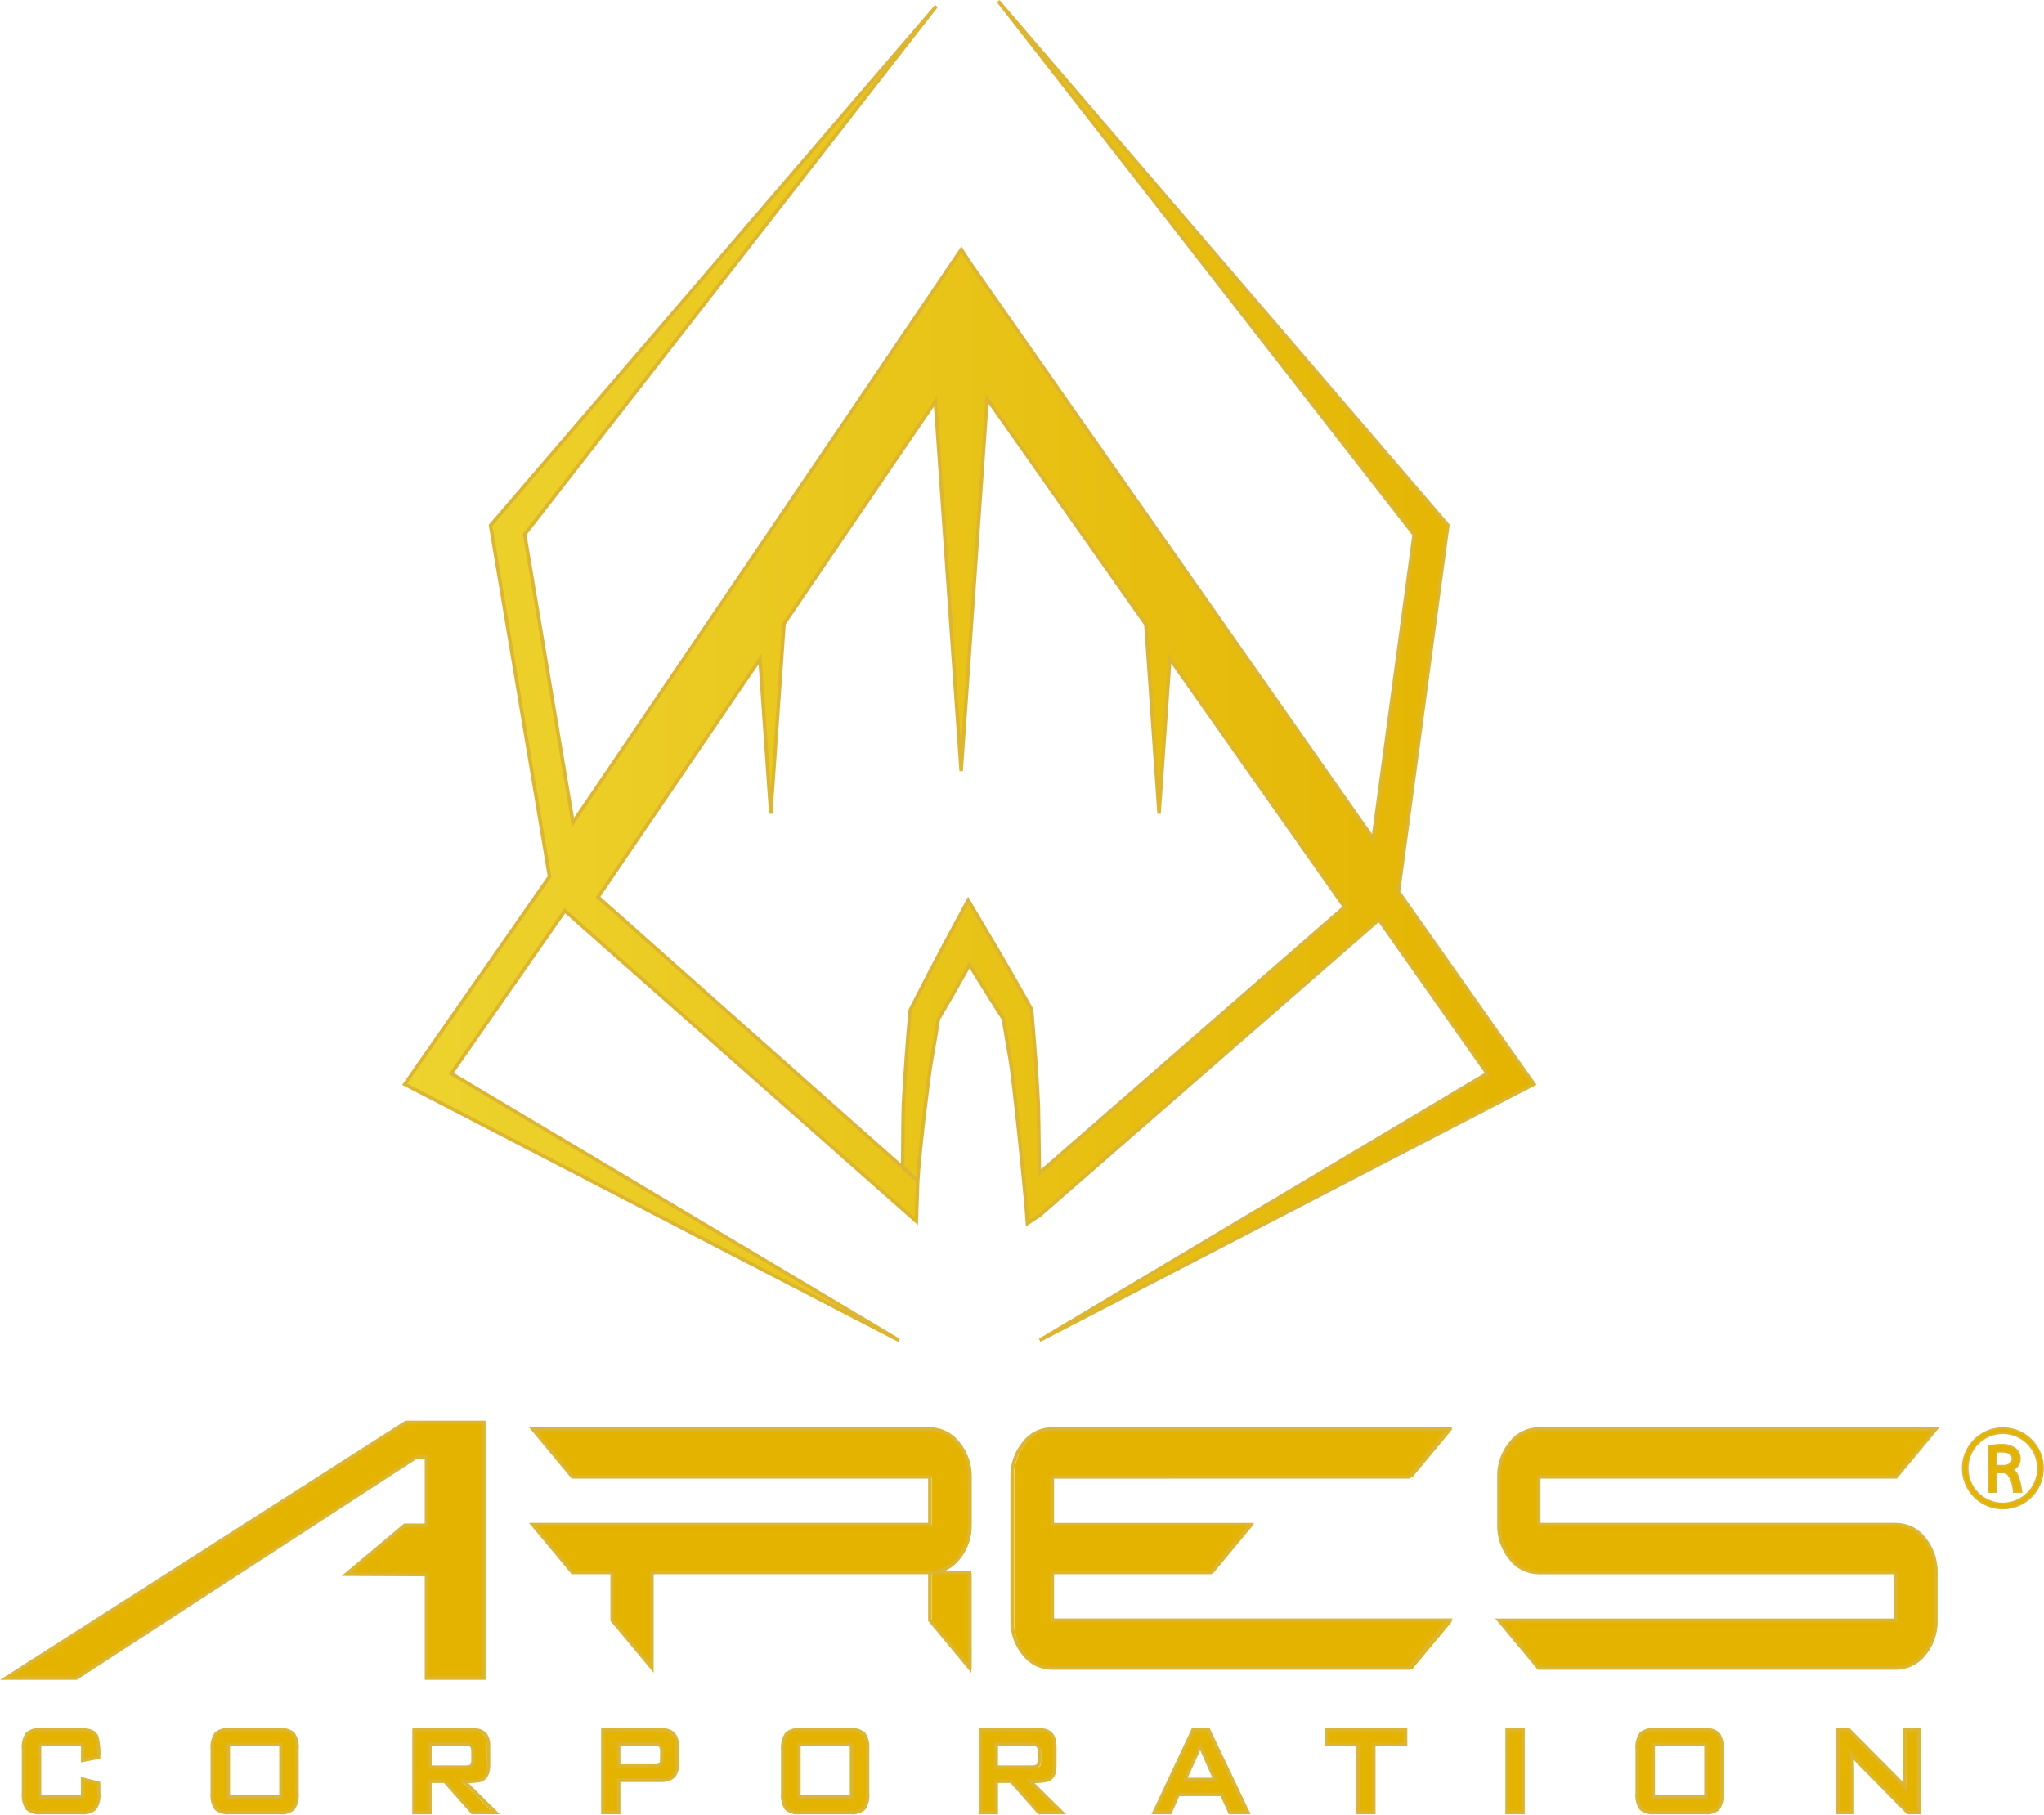
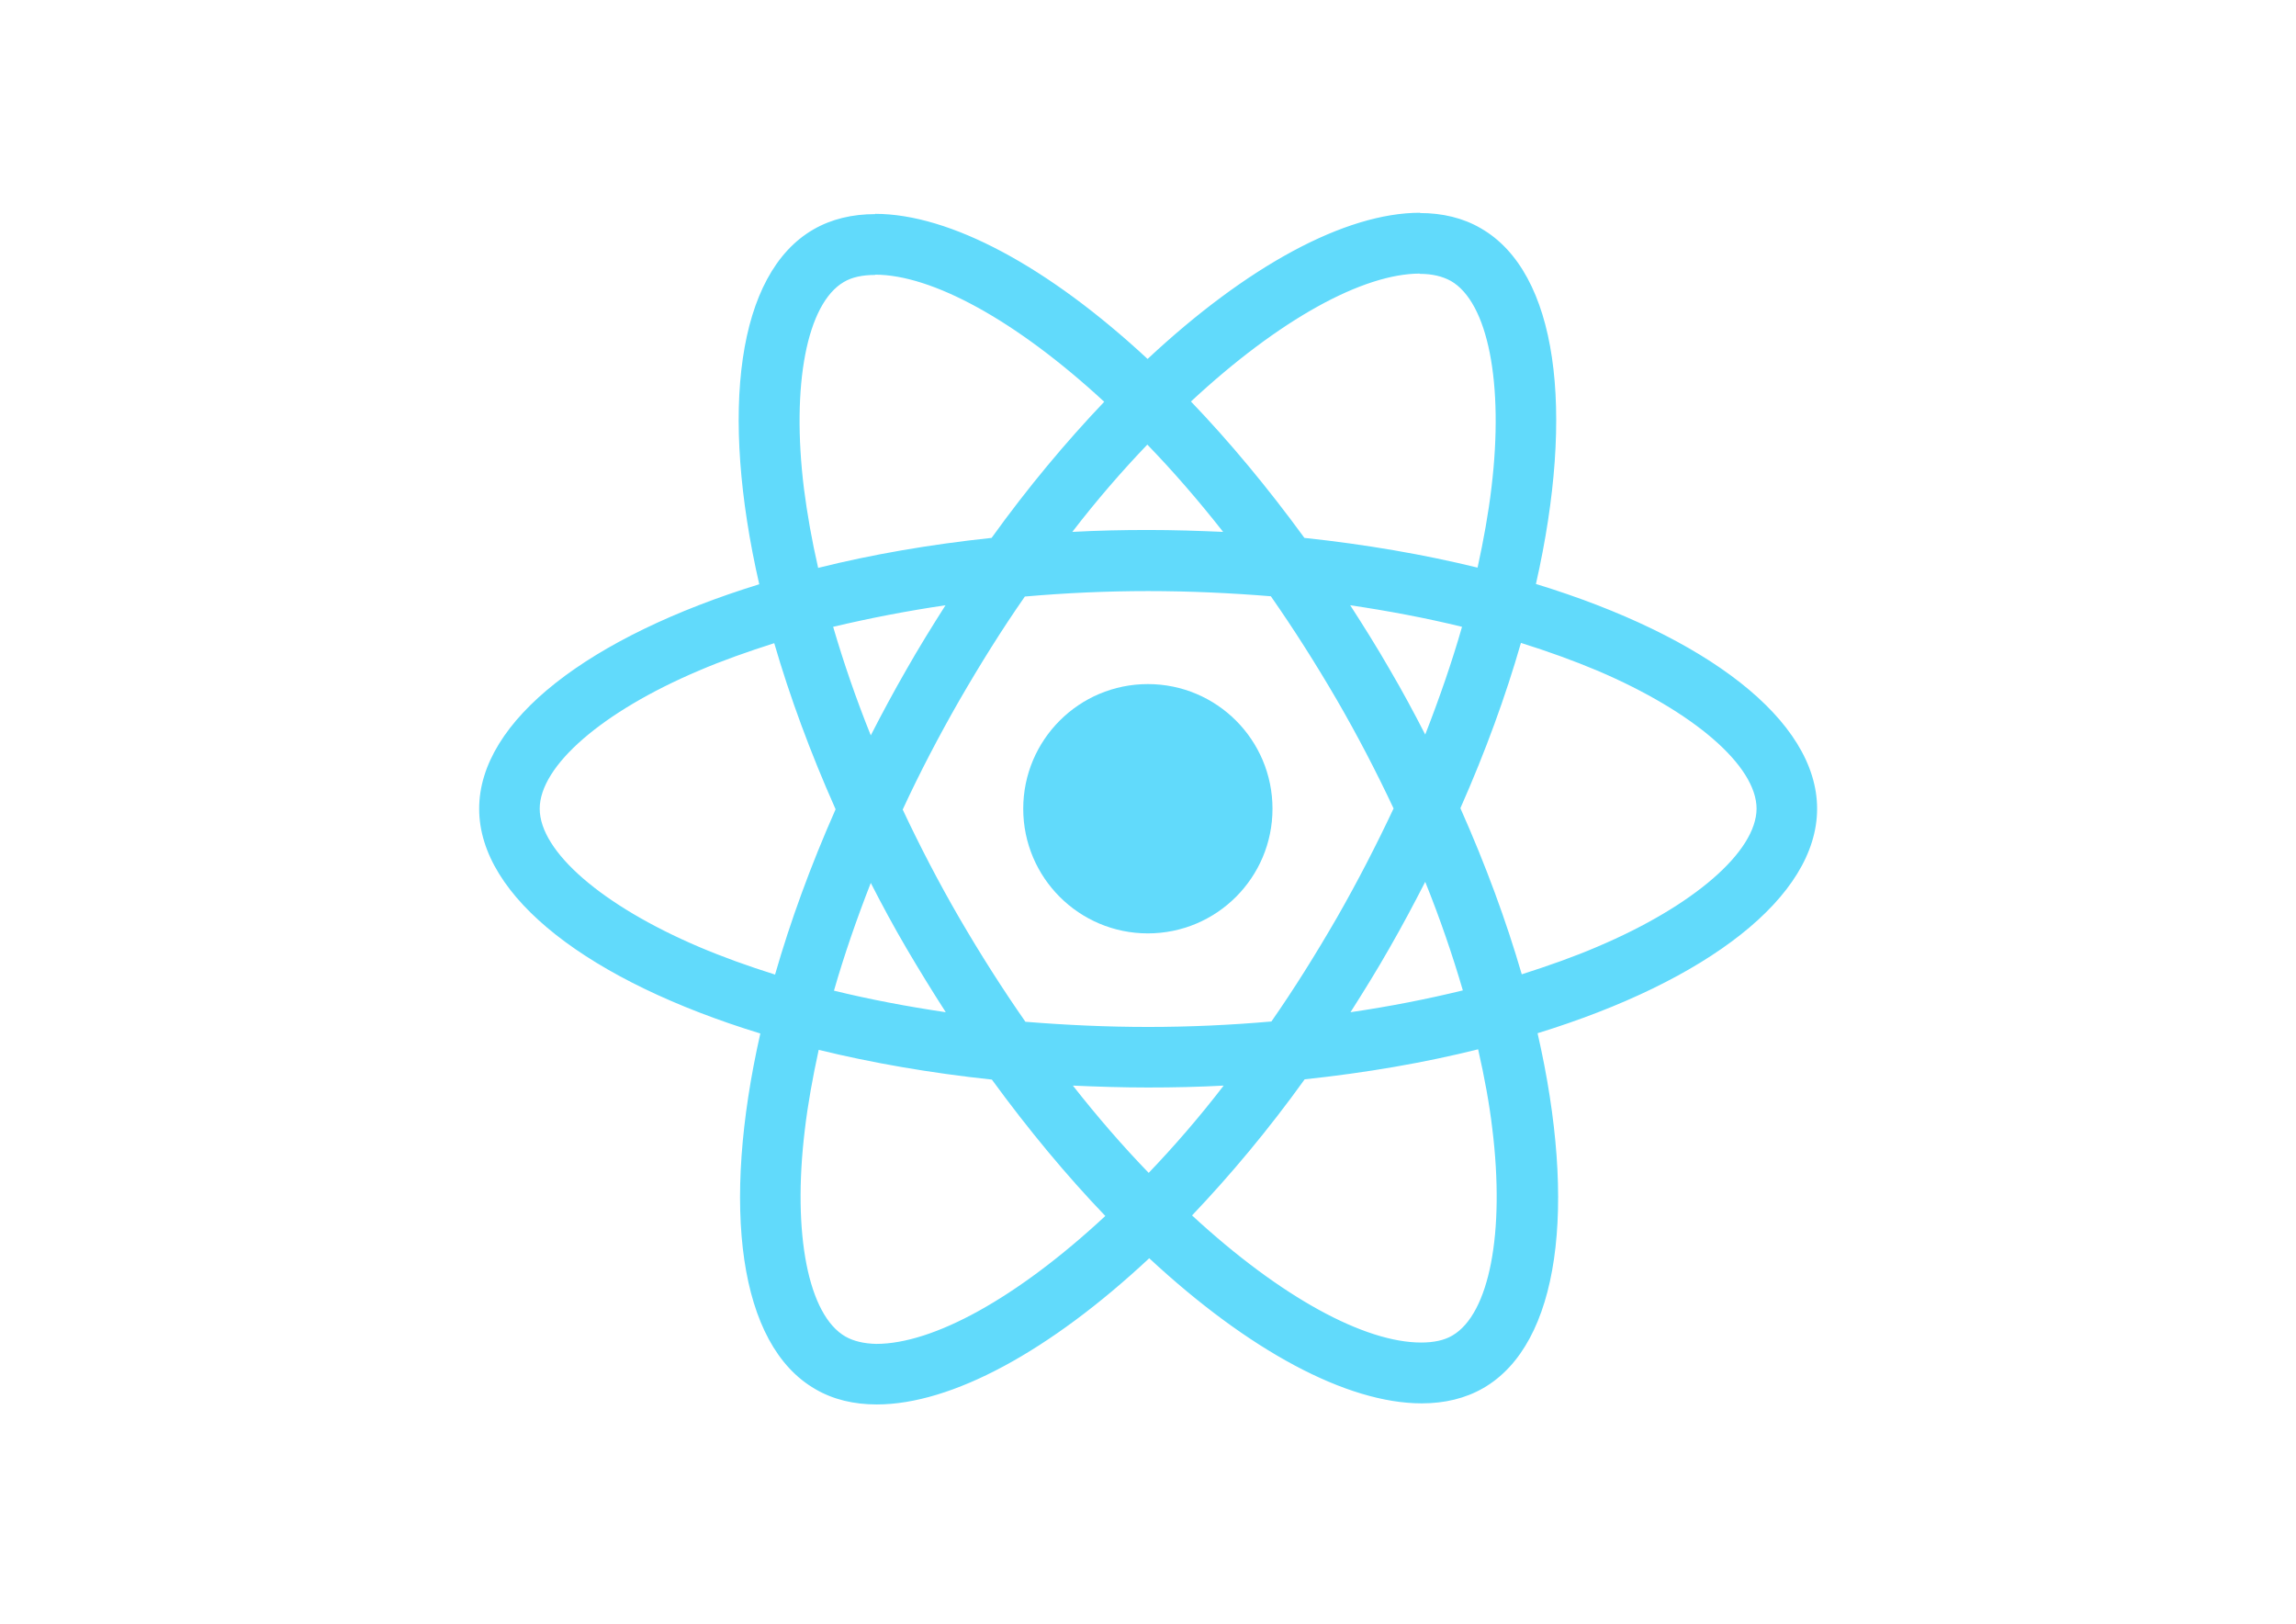
- <svg xmlns="http://www.w3.org/2000/svg" width="232.842" height="206.68" viewBox="0 0 232.842 206.68">
-   <defs>
-     <linearGradient id="linear-gradient" y1="0.5" x2="1" y2="0.5" gradientUnits="objectBoundingBox">
-       <stop offset="0" stop-color="#edd32e" />
-       <stop offset="1" stop-color="#e4b300" />
-     </linearGradient>
-   </defs>
-   <g id="logo-preloader" transform="translate(8399.684 -7048.87)">
-     <g id="logo-preloader-fill" transform="translate(-8399 7049)">
-       <path id="text" d="M18.261,984.073a2.71,2.71,0,0,1-.42,1.775,2.021,2.021,0,0,1-1.529.458H11.629a2.021,2.021,0,0,1-1.529-.458,2.723,2.723,0,0,1-.42-1.775v-4.98a2.709,2.709,0,0,1,.42-1.775,2.041,2.041,0,0,1,1.529-.458h4.684q1.4,0,1.735.787a7.491,7.491,0,0,1,.214,2.344l-1.815.347v-1.793h-4.94v5.987h4.93V982.5l1.815.458Z" transform="translate(-7.728 -779.819)" fill="#e4b300" />
-       <path id="text-2" data-name="text" d="M126.524,984.073a2.72,2.72,0,0,1-.418,1.775,2.025,2.025,0,0,1-1.529.458H118.8a2.021,2.021,0,0,1-1.529-.458,2.725,2.725,0,0,1-.418-1.775v-4.98a2.719,2.719,0,0,1,.418-1.775,2.037,2.037,0,0,1,1.529-.458h5.781a2.033,2.033,0,0,1,1.529.458,2.708,2.708,0,0,1,.418,1.775Zm-1.825.458v-5.987h-6.023v5.987Z" transform="translate(-93.28 -779.819)" fill="#e4b300" />
-       <path id="text-3" data-name="text" d="M239.959,986.306h-2.622l-3.157-3.568h-1.735v3.57h-1.8V976.86h6.727q1.765,0,1.765,1.829v2.219q0,1.374-.912,1.7a7.868,7.868,0,0,1-1.888.127Zm-2.582-5.932V979.24c0-.319-.075-.524-.228-.623a1.007,1.007,0,0,0-.593-.127h-4.111v2.634h4.107a1.008,1.008,0,0,0,.593-.129C237.3,980.9,237.377,980.693,237.377,980.374Z" transform="translate(-184.334 -779.819)" fill="#e4b300" />
-       <path id="text-4" data-name="text" d="M346.384,980.8q0,1.83-1.765,1.832h-4.934v3.679h-1.8V976.86h6.723q1.765,0,1.765,1.829Zm-1.765-.549v-1.008c0-.319-.075-.525-.228-.623a1.008,1.008,0,0,0-.593-.127h-4.113v2.507h4.107a1.008,1.008,0,0,0,.593-.127c.153-.1.228-.3.228-.621Z" transform="translate(-270.038 -779.819)" fill="#e4b300" />
-       <path id="text-5" data-name="text" d="M449.524,984.073a2.719,2.719,0,0,1-.418,1.775,2.022,2.022,0,0,1-1.529.458H441.8a2.025,2.025,0,0,1-1.529-.458,2.712,2.712,0,0,1-.418-1.775v-4.98a2.719,2.719,0,0,1,.418-1.775,2.033,2.033,0,0,1,1.529-.458h5.781a2.029,2.029,0,0,1,1.529.458,2.707,2.707,0,0,1,.418,1.775Zm-1.826.458v-5.987h-6.023v5.987Z" transform="translate(-351.526 -779.819)" fill="#e4b300" />
-       <path id="text-6" data-name="text" d="M562.961,986.306h-2.622l-3.159-3.568h-1.735v3.57h-1.8V976.86h6.727q1.765,0,1.763,1.829v2.219q0,1.374-.912,1.7a7.854,7.854,0,0,1-1.886.127Zm-2.584-5.932V979.24a.693.693,0,0,0-.23-.623,1.008,1.008,0,0,0-.593-.127h-4.109v2.634h4.107a1.008,1.008,0,0,0,.593-.129Q560.377,980.852,560.377,980.374Z" transform="translate(-442.473 -779.819)" fill="#e4b300" />
-       <path id="text-7" data-name="text" d="M661.349,986.306H659.3l-.944-2.068h-4.974l-.912,2.068H650.64l4.438-9.446h1.765Zm-3.758-3.77-1.688-3.847-1.749,3.847Z" transform="translate(-519.991 -779.819)" fill="#e4b300" />
-       <path id="text-8" data-name="text" d="M758.047,978.544h-3.631v7.762H752.6v-7.762H749V976.86h9.051Z" transform="translate(-598.596 -779.819)" fill="#e4b300" />
-       <path id="text-9" data-name="text" d="M853.555,986.306H851.74V976.86h1.815Z" transform="translate(-680.68 -779.819)" fill="#e4b300" />
-       <path id="text-10" data-name="text" d="M936.256,984.073a2.719,2.719,0,0,1-.42,1.775,2.03,2.03,0,0,1-1.529.458h-5.781a2.016,2.016,0,0,1-1.527-.458,2.723,2.723,0,0,1-.42-1.775v-4.98a2.709,2.709,0,0,1,.42-1.775,2.037,2.037,0,0,1,1.527-.458h5.781a2.029,2.029,0,0,1,1.529.458,2.719,2.719,0,0,1,.42,1.775Zm-1.815.458v-5.987h-6.035v5.987Z" transform="translate(-740.681 -779.819)" fill="#e4b300" />
-       <path id="text-11" data-name="text" d="M1049.542,986.306H1048.3l-5.765-5.85a6.274,6.274,0,0,1-.656-.769c.052.605.077,1.091.077,1.446V986.3h-1.642V976.86h1.246l5.523,5.565a9.688,9.688,0,0,1,.9,1.025c-.052-.877-.077-1.412-.077-1.628V976.86h1.642Z" transform="translate(-831.471 -779.819)" fill="#e4b300" />
-       <path id="title" d="M45.383,21.847v-5.46H13.621v10.92l-4.542-5.46v-5.46H4.544L0,10.927H45.383V5.467H4.544L0,0H45.383A4.061,4.061,0,0,1,48.6,1.608a5.838,5.838,0,0,1,1.329,3.859v5.46A5.815,5.815,0,0,1,48.6,14.786a4.033,4.033,0,0,1-3.206,1.6h4.531v10.92Z" transform="translate(60.075 162.666)" fill="#e4b300" />
-       <path id="title-2" data-name="title" d="M617.869,811.906l4.538-5.466H577.031a4.022,4.022,0,0,0-3.207,1.614,5.816,5.816,0,0,0-1.331,3.859v16.381a5.85,5.85,0,0,0,1.331,3.861,4.022,4.022,0,0,0,3.207,1.6h40.838l4.546-5.466H577.031v-5.46h18.154l4.536-5.46h-22.69v-5.46Z" transform="translate(-457.645 -643.774)" fill="#e4b300" />
-       <path id="title-3" data-name="title" d="M893.63,817.367h-40.84v-5.46h40.84l4.538-5.466H852.784a4.025,4.025,0,0,0-3.207,1.614,5.815,5.815,0,0,0-1.331,3.859v5.46a5.849,5.849,0,0,0,1.331,3.861,4.022,4.022,0,0,0,3.207,1.6h40.84v5.46H848.24l4.538,5.46h40.84a4.039,4.039,0,0,0,3.209-1.6,5.833,5.833,0,0,0,1.329-3.861v-5.466a5.85,5.85,0,0,0-1.329-3.859A4.015,4.015,0,0,0,893.63,817.367Z" transform="translate(-678.143 -643.774)" fill="#e4b300" />
-       <path id="title-4" data-name="title" d="M0,831.923H8.036l38.877-25.274h1.136v7.814H45.56L38.9,820.055l9.154.04v11.828H54.6V802.71H45.689Z" transform="translate(0 -640.796)" fill="#e4b300" />
-       <path id="shape" d="M355.089,121.673l-14.228-20.213,5.515-40.947.109-.807-.506-.605L295.271,0l47.373,60.775L337.98,95.408l-46-65.7-.892-1.388-.022-.034L246.83,93.552l-5.507-32.806L288.223.555,237.969,59.1l-.533.617.143.843,6.574,39.174-15.3,21.946-1.192,1.712,1.815.932,54.491,28.239-50.994-30.4L245.9,103.622,285.938,139l.161-4.611L274.162,123.8h0L249.68,102.064l18.45-27.11,1.228,17.607.016-.23,1.493-21.381h-.012l2.6-3.832,14.65-21.526,2.941,42.115.038-.557L294.006,45.3l16.625,23.634,1.458,2.074,1.5,21.559.016-.23L314.82,74.9l19.9,28.3L299.95,133.507c-.04-3.49-.087-7.292-.111-7.806q-.139-2.644-.325-5.281l-.2-2.636-.226-2.634-.022-.3-.2-.351-1.317-2.34c-.434-.783-.89-1.553-1.335-2.328s-.894-1.551-1.352-2.32l-1.374-2.31-1.517-2.56-.127-.216-1.533,2.838-1.251,2.318c-.413.771-.817,1.539-1.22,2.326s-.823,1.549-1.21,2.334l-1.21,2.344-.169.329-.032.258-.226,2.622c-.073.877-.133,1.755-.2,2.632q-.192,2.622-.323,5.273c-.034.674-.062,4.1-.089,7.155l1.716,1.523c.2-3.389,1.241-11.865,1.547-13.6.149-.869.307-1.735.448-2.6l.365-2.237,1.2-2.037c.448-.756.871-1.525,1.307-2.287.343-.605.682-1.194,1.009-1.8l.018-.032q.571.94,1.158,1.876c.474.758.938,1.523,1.424,2.275l1.285,2.017.359,2.207.448,2.606c.309,1.735,1.71,14.926,1.934,18.47l1.4-.922,38.641-33.669,12.326,17.514-50.97,30.391,54.491-28.239,1.815-.938Z" transform="translate(-182.18)" fill="url(#linear-gradient)" />
-       <path id="shape-2" data-name="shape" d="M1111.182,810.211a4.571,4.571,0,1,0,0,3.559,4.609,4.609,0,0,0,0-3.568ZM1106.959,816a4.008,4.008,0,1,1,4.013-4.006A4.008,4.008,0,0,1,1106.959,816Z" transform="translate(-879.542 -644.869)" fill="#e4b300" />
-       <path id="shape-3" data-name="shape" d="M1118.438,819.361a1.9,1.9,0,0,0-.524-.734,1.39,1.39,0,0,0,.752-1.29,1.338,1.338,0,0,0-.576-1.13,2.525,2.525,0,0,0-1.5-.407,7.877,7.877,0,0,0-1.4.142l-.079.014v5.226h.879v-2.235h.759c.635,0,1.048.725,1.234,2.151v.084h.87l-.016-.111A7.62,7.62,0,0,0,1118.438,819.361Zm-.881-1.378a1.428,1.428,0,0,1-.852.208h-.716v-1.582c.167-.016.371-.023.61-.023.829,0,1.231.26,1.231.8a.7.7,0,0,1-.273.6Z" transform="translate(-889.303 -651.359)" fill="#e4b300" />
-     </g>
-     <g id="logo-preloader-stroke" transform="translate(-8399.5 7049)">
-       <path id="text" data-name="text" d="M18.234,984.051a2.7,2.7,0,0,1-.418,1.77,2.015,2.015,0,0,1-1.524.456H11.622a2.015,2.015,0,0,1-1.524-.456,2.714,2.714,0,0,1-.418-1.77v-4.965a2.7,2.7,0,0,1,.418-1.77,2.035,2.035,0,0,1,1.524-.456h4.669q1.4,0,1.729.784a7.468,7.468,0,0,1,.213,2.337l-1.81.346v-1.788H11.5v5.968h4.914V982.48l1.81.456Z" transform="translate(-7.18 -779.928)" fill="none" stroke="#dcb533" stroke-width="0.4" />
-       <path id="text" data-name="text" d="M126.494,984.051a2.711,2.711,0,0,1-.416,1.77,2.018,2.018,0,0,1-1.524.456H118.79a2.015,2.015,0,0,1-1.524-.456,2.716,2.716,0,0,1-.416-1.77v-4.965a2.711,2.711,0,0,1,.416-1.77,2.03,2.03,0,0,1,1.524-.456h5.763a2.026,2.026,0,0,1,1.524.456,2.7,2.7,0,0,1,.416,1.77Zm-1.82.456v-5.968h-6v5.968Z" transform="translate(-92.85 -779.928)" fill="none" stroke="#dcb533" stroke-width="0.4" />
-       <path id="text" data-name="text" d="M239.93,986.277h-2.614l-3.147-3.557H232.44v3.559h-1.79V976.86h6.706q1.759,0,1.759,1.824V980.9q0,1.369-.909,1.7a7.842,7.842,0,0,1-1.882.127Zm-2.574-5.914v-1.13c0-.318-.074-.523-.227-.621a1,1,0,0,0-.591-.127h-4.1v2.626h4.094a1,1,0,0,0,.591-.129C237.278,980.888,237.356,980.681,237.356,980.363Z" transform="translate(-183.65 -779.928)" fill="none" stroke="#dcb533" stroke-width="0.4" />
-       <path id="text" data-name="text" d="M346.358,980.783q0,1.824-1.759,1.826H339.68v3.668h-1.79V976.86h6.7q1.76,0,1.76,1.824Zm-1.759-.547v-1.005c0-.318-.074-.523-.227-.621a1,1,0,0,0-.591-.127h-4.1v2.5h4.094a1.006,1.006,0,0,0,.591-.127c.153-.1.227-.3.227-.619Z" transform="translate(-269.389 -779.928)" fill="none" stroke="#dcb533" stroke-width="0.4" />
-       <path id="text" data-name="text" d="M449.494,984.051a2.711,2.711,0,0,1-.416,1.77,2.015,2.015,0,0,1-1.524.456H441.79a2.018,2.018,0,0,1-1.524-.456,2.7,2.7,0,0,1-.416-1.77v-4.965a2.711,2.711,0,0,1,.416-1.77,2.026,2.026,0,0,1,1.524-.456h5.763a2.023,2.023,0,0,1,1.524.456,2.7,2.7,0,0,1,.416,1.77Zm-1.82.456v-5.968h-6v5.968Z" transform="translate(-350.85 -779.928)" fill="none" stroke="#dcb533" stroke-width="0.4" />
-       <path id="text" data-name="text" d="M562.932,986.277h-2.614l-3.149-3.557H555.44v3.559h-1.79V976.86h6.706q1.759,0,1.757,1.824V980.9q0,1.369-.909,1.7a7.828,7.828,0,0,1-1.88.127Zm-2.576-5.914v-1.13a.691.691,0,0,0-.229-.621,1,1,0,0,0-.591-.127h-4.1v2.626h4.094a1,1,0,0,0,.591-.129Q560.356,980.839,560.356,980.363Z" transform="translate(-442.15 -779.928)" fill="none" stroke="#dcb533" stroke-width="0.4" />
-       <path id="text" data-name="text" d="M661.315,986.277h-2.047l-.941-2.061h-4.959l-.909,2.061h-1.82l4.424-9.417h1.759Zm-3.746-3.758-1.683-3.835-1.743,3.835Z" transform="translate(-519.34 -779.928)" fill="none" stroke="#dcb533" stroke-width="0.4" />
-       <path id="text" data-name="text" d="M758.018,978.539H754.4v7.738h-1.81v-7.738H749V976.86h9.022Z" transform="translate(-598.09 -779.928)" fill="none" stroke="#dcb533" stroke-width="0.4" />
-       <path id="text" data-name="text" d="M853.55,986.277h-1.81V976.86h1.81Z" transform="translate(-680.24 -779.928)" fill="none" stroke="#dcb533" stroke-width="0.4" />
-       <path id="text" data-name="text" d="M936.226,984.051a2.71,2.71,0,0,1-.418,1.77,2.023,2.023,0,0,1-1.524.456H928.52A2.01,2.01,0,0,1,927,985.82a2.714,2.714,0,0,1-.418-1.77v-4.965a2.7,2.7,0,0,1,.418-1.77,2.031,2.031,0,0,1,1.522-.456h5.763a2.023,2.023,0,0,1,1.524.456,2.71,2.71,0,0,1,.418,1.77Zm-1.81.456v-5.968H928.4v5.968Z" transform="translate(-740.261 -779.928)" fill="none" stroke="#dcb533" stroke-width="0.4" />
-       <path id="text" data-name="text" d="M1049.513,986.277h-1.243l-5.747-5.831a6.255,6.255,0,0,1-.654-.766c.052.6.076,1.088.076,1.442v5.146h-1.637V976.86h1.242l5.506,5.548a9.66,9.66,0,0,1,.895,1.021c-.052-.875-.076-1.407-.076-1.623V976.86h1.637Z" transform="translate(-831.122 -779.928)" fill="none" stroke="#dcb533" stroke-width="0.4" />
-       <path id="title" data-name="title" d="M45.242,21.779V16.336H13.579V27.222L9.052,21.779V16.336H4.53L0,10.893H45.242V5.45H4.53L0,0H45.242a4.049,4.049,0,0,1,3.206,1.6A5.822,5.822,0,0,1,49.773,5.45v5.443a5.8,5.8,0,0,1-1.328,3.847,4.021,4.021,0,0,1-3.2,1.6h4.518V27.222Z" transform="translate(60.5 162.663)" fill="none" stroke="#dcb533" stroke-width="0.4" />
-       <path id="title" data-name="title" d="M617.728,811.889l4.524-5.449H577.016a4.009,4.009,0,0,0-3.2,1.609,5.8,5.8,0,0,0-1.327,3.847v16.33a5.831,5.831,0,0,0,1.327,3.849,4.01,4.01,0,0,0,3.2,1.595h40.711l4.532-5.449H577.016v-5.443h18.1l4.522-5.443h-22.62v-5.443Z" transform="translate(-457.372 -643.777)" fill="none" stroke="#dcb533" stroke-width="0.4" />
-       <path id="title" data-name="title" d="M893.489,817.333H852.776v-5.443h40.713l4.524-5.449H852.77a4.013,4.013,0,0,0-3.2,1.609,5.8,5.8,0,0,0-1.327,3.847v5.443a5.831,5.831,0,0,0,1.327,3.849,4.01,4.01,0,0,0,3.2,1.595h40.713v5.443H848.24l4.524,5.443h40.713a4.027,4.027,0,0,0,3.2-1.595A5.815,5.815,0,0,0,898,828.225v-5.449a5.832,5.832,0,0,0-1.325-3.847A4,4,0,0,0,893.489,817.333Z" transform="translate(-677.674 -643.777)" fill="none" stroke="#dcb533" stroke-width="0.4" />
-       <path id="title" data-name="title" d="M0,831.833H8.011l38.757-25.2H47.9v7.79H45.418L38.775,820l9.125.04v11.791h6.531V802.71H45.547Z" transform="translate(0.5 -640.796)" fill="none" stroke="#dcb533" stroke-width="0.4" />
-       <path id="shape" data-name="shape" d="M355.089,121.673l-14.228-20.213,5.515-40.947.109-.807-.506-.605L295.271,0l47.373,60.775L337.98,95.408l-46-65.7-.892-1.388-.022-.034L246.83,93.552l-5.507-32.806L288.223.555,237.969,59.1l-.533.617.143.843,6.574,39.174-15.3,21.946-1.192,1.712,1.815.932,54.491,28.239-50.994-30.4L245.9,103.622,285.938,139l.161-4.611L274.162,123.8h0L249.68,102.064l18.45-27.11,1.228,17.607.016-.23,1.493-21.381h-.012l2.6-3.832,14.65-21.526,2.941,42.115.038-.557L294.006,45.3l16.625,23.634,1.458,2.074,1.5,21.559.016-.23L314.82,74.9l19.9,28.3L299.95,133.507c-.04-3.49-.087-7.292-.111-7.806q-.139-2.644-.325-5.281l-.2-2.636-.226-2.634-.022-.3-.2-.351-1.317-2.34c-.434-.783-.89-1.553-1.335-2.328s-.894-1.551-1.352-2.32l-1.374-2.31-1.517-2.56-.127-.216-1.533,2.838-1.251,2.318c-.413.771-.817,1.539-1.22,2.326s-.823,1.549-1.21,2.334l-1.21,2.344-.169.329-.032.258-.226,2.622c-.073.877-.133,1.755-.2,2.632q-.192,2.622-.323,5.273c-.034.674-.062,4.1-.089,7.155l1.716,1.523c.2-3.389,1.241-11.865,1.547-13.6.149-.869.307-1.735.448-2.6l.365-2.237,1.2-2.037c.448-.756.871-1.525,1.307-2.287.343-.605.682-1.194,1.009-1.8l.018-.032q.571.94,1.158,1.876c.474.758.938,1.523,1.424,2.275l1.285,2.017.359,2.207.448,2.606c.309,1.735,1.71,14.926,1.934,18.47l1.4-.922,38.641-33.669,12.326,17.514-50.97,30.391,54.491-28.239,1.815-.938Z" transform="translate(-181.739)" fill="none" stroke="#dcb533" stroke-width="0.4" />
-       <path id="shape" data-name="shape" d="M1111.182,810.211a4.571,4.571,0,1,0,0,3.559,4.609,4.609,0,0,0,0-3.568ZM1106.959,816a4.008,4.008,0,1,1,4.013-4.006A4.008,4.008,0,0,1,1106.959,816Z" transform="translate(-878.999 -644.852)" fill="none" stroke="#dcb533" stroke-width="0.2" />
-       <path id="shape" data-name="shape" d="M1118.438,819.361a1.9,1.9,0,0,0-.524-.734,1.39,1.39,0,0,0,.752-1.29,1.338,1.338,0,0,0-.576-1.13,2.525,2.525,0,0,0-1.5-.407,7.877,7.877,0,0,0-1.4.142l-.079.014v5.226h.879v-2.235h.759c.635,0,1.048.725,1.234,2.151v.084h.87l-.016-.111A7.62,7.62,0,0,0,1118.438,819.361Zm-.881-1.378a1.428,1.428,0,0,1-.852.208h-.716v-1.582c.167-.016.371-.023.61-.023.829,0,1.231.26,1.231.8a.7.7,0,0,1-.273.6Z" transform="translate(-888.761 -651.342)" fill="none" stroke="#dcb533" stroke-width="0.2" />
-     </g>
+ <svg xmlns="http://www.w3.org/2000/svg" viewBox="0 0 841.9 595.3">
+   <g fill="#61DAFB">
+     <path d="M666.3 296.5c0-32.5-40.7-63.3-103.1-82.4 14.4-63.6 8-114.2-20.2-130.4-6.5-3.8-14.1-5.6-22.4-5.6v22.3c4.6 0 8.3.9 11.4 2.6 13.6 7.8 19.5 37.5 14.9 75.7-1.1 9.4-2.9 19.3-5.1 29.4-19.6-4.8-41-8.5-63.5-10.9-13.5-18.5-27.5-35.3-41.6-50 32.6-30.3 63.2-46.9 84-46.9V78c-27.5 0-63.5 19.6-99.9 53.6-36.4-33.8-72.4-53.2-99.9-53.2v22.3c20.7 0 51.4 16.5 84 46.6-14 14.7-28 31.4-41.3 49.9-22.6 2.4-44 6.1-63.6 11-2.3-10-4-19.7-5.2-29-4.7-38.2 1.1-67.9 14.6-75.8 3-1.8 6.9-2.6 11.5-2.6V78.5c-8.4 0-16 1.8-22.6 5.6-28.1 16.2-34.4 66.7-19.9 130.1-62.2 19.2-102.7 49.9-102.7 82.3 0 32.5 40.7 63.3 103.1 82.4-14.4 63.6-8 114.2 20.2 130.4 6.5 3.8 14.1 5.6 22.5 5.6 27.5 0 63.5-19.6 99.9-53.6 36.4 33.8 72.4 53.2 99.9 53.2 8.4 0 16-1.8 22.6-5.6 28.1-16.2 34.4-66.7 19.9-130.1 62-19.1 102.5-49.9 102.5-82.3zm-130.2-66.7c-3.7 12.9-8.3 26.2-13.5 39.5-4.1-8-8.4-16-13.1-24-4.6-8-9.5-15.8-14.4-23.4 14.2 2.1 27.9 4.7 41 7.9zm-45.8 106.5c-7.8 13.5-15.8 26.3-24.1 38.2-14.9 1.3-30 2-45.2 2-15.1 0-30.2-.7-45-1.9-8.3-11.9-16.4-24.6-24.2-38-7.6-13.1-14.5-26.4-20.8-39.8 6.2-13.4 13.2-26.8 20.7-39.9 7.8-13.5 15.8-26.3 24.1-38.2 14.9-1.3 30-2 45.2-2 15.1 0 30.2.7 45 1.9 8.3 11.9 16.4 24.6 24.2 38 7.6 13.1 14.5 26.4 20.8 39.8-6.3 13.4-13.2 26.8-20.7 39.9zm32.3-13c5.4 13.4 10 26.8 13.8 39.8-13.1 3.2-26.9 5.9-41.2 8 4.9-7.7 9.8-15.6 14.4-23.7 4.6-8 8.9-16.1 13-24.1zM421.2 430c-9.3-9.6-18.6-20.3-27.8-32 9 .4 18.2.7 27.5.7 9.4 0 18.7-.2 27.8-.7-9 11.7-18.3 22.4-27.5 32zm-74.4-58.9c-14.2-2.1-27.9-4.7-41-7.9 3.7-12.9 8.3-26.2 13.5-39.5 4.1 8 8.4 16 13.1 24 4.7 8 9.5 15.8 14.4 23.4zM420.7 163c9.3 9.6 18.6 20.3 27.8 32-9-.4-18.2-.7-27.5-.7-9.4 0-18.7.2-27.8.7 9-11.7 18.3-22.4 27.5-32zm-74 58.9c-4.9 7.7-9.8 15.6-14.4 23.7-4.6 8-8.9 16-13 24-5.4-13.4-10-26.8-13.8-39.8 13.1-3.1 26.9-5.8 41.2-7.9zm-90.5 125.2c-35.4-15.1-58.3-34.9-58.3-50.6 0-15.7 22.9-35.6 58.3-50.6 8.6-3.7 18-7 27.7-10.1 5.7 19.6 13.2 40 22.5 60.9-9.2 20.8-16.6 41.1-22.2 60.6-9.9-3.1-19.3-6.5-28-10.2zM310 490c-13.6-7.8-19.5-37.5-14.9-75.7 1.1-9.4 2.9-19.3 5.1-29.4 19.6 4.8 41 8.5 63.5 10.9 13.5 18.5 27.5 35.3 41.6 50-32.6 30.3-63.2 46.9-84 46.9-4.5-.1-8.3-1-11.3-2.7zm237.2-76.2c4.7 38.2-1.1 67.9-14.6 75.8-3 1.8-6.9 2.6-11.5 2.6-20.7 0-51.4-16.5-84-46.6 14-14.7 28-31.4 41.3-49.9 22.6-2.4 44-6.1 63.6-11 2.3 10.1 4.1 19.8 5.2 29.1zm38.5-66.7c-8.6 3.7-18 7-27.7 10.1-5.7-19.6-13.2-40-22.5-60.9 9.2-20.8 16.6-41.1 22.2-60.6 9.9 3.1 19.3 6.5 28.1 10.2 35.4 15.1 58.3 34.9 58.3 50.6-.1 15.7-23 35.6-58.4 50.6zM320.8 78.4z" />
+     <circle cx="420.9" cy="296.5" r="45.7" />
+     <path d="M520.5 78.1z" />
  </g>
</svg>
